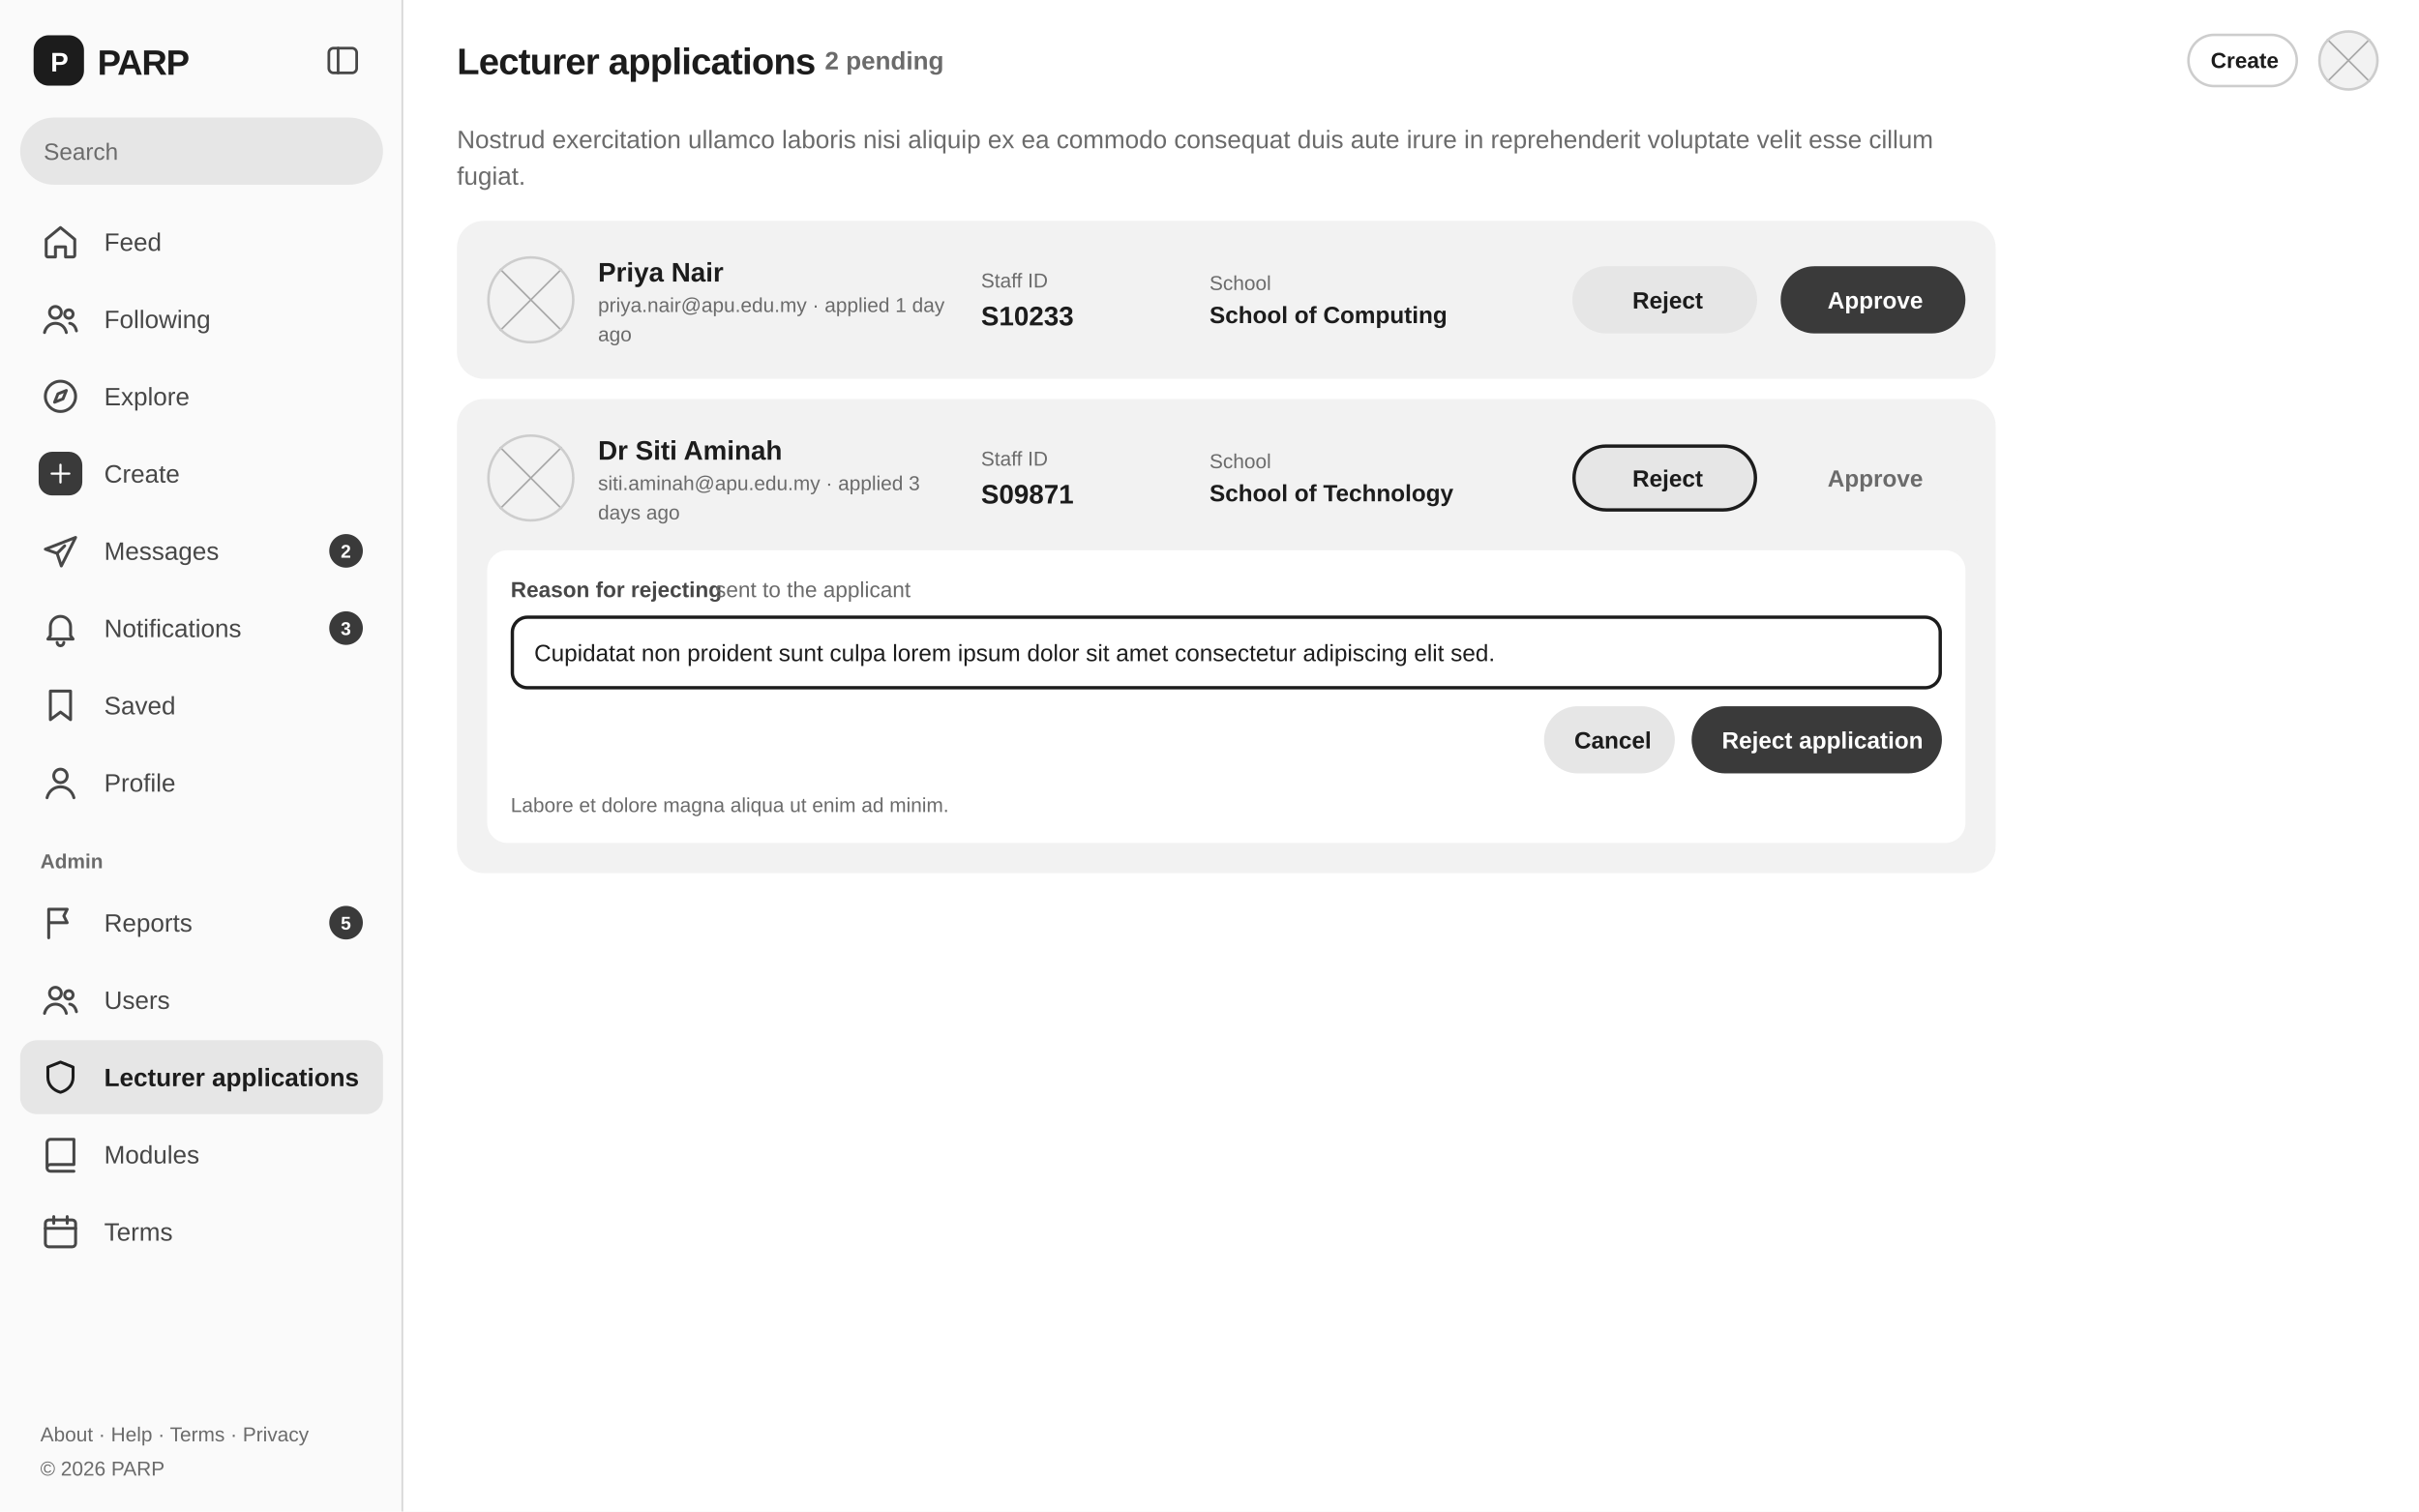
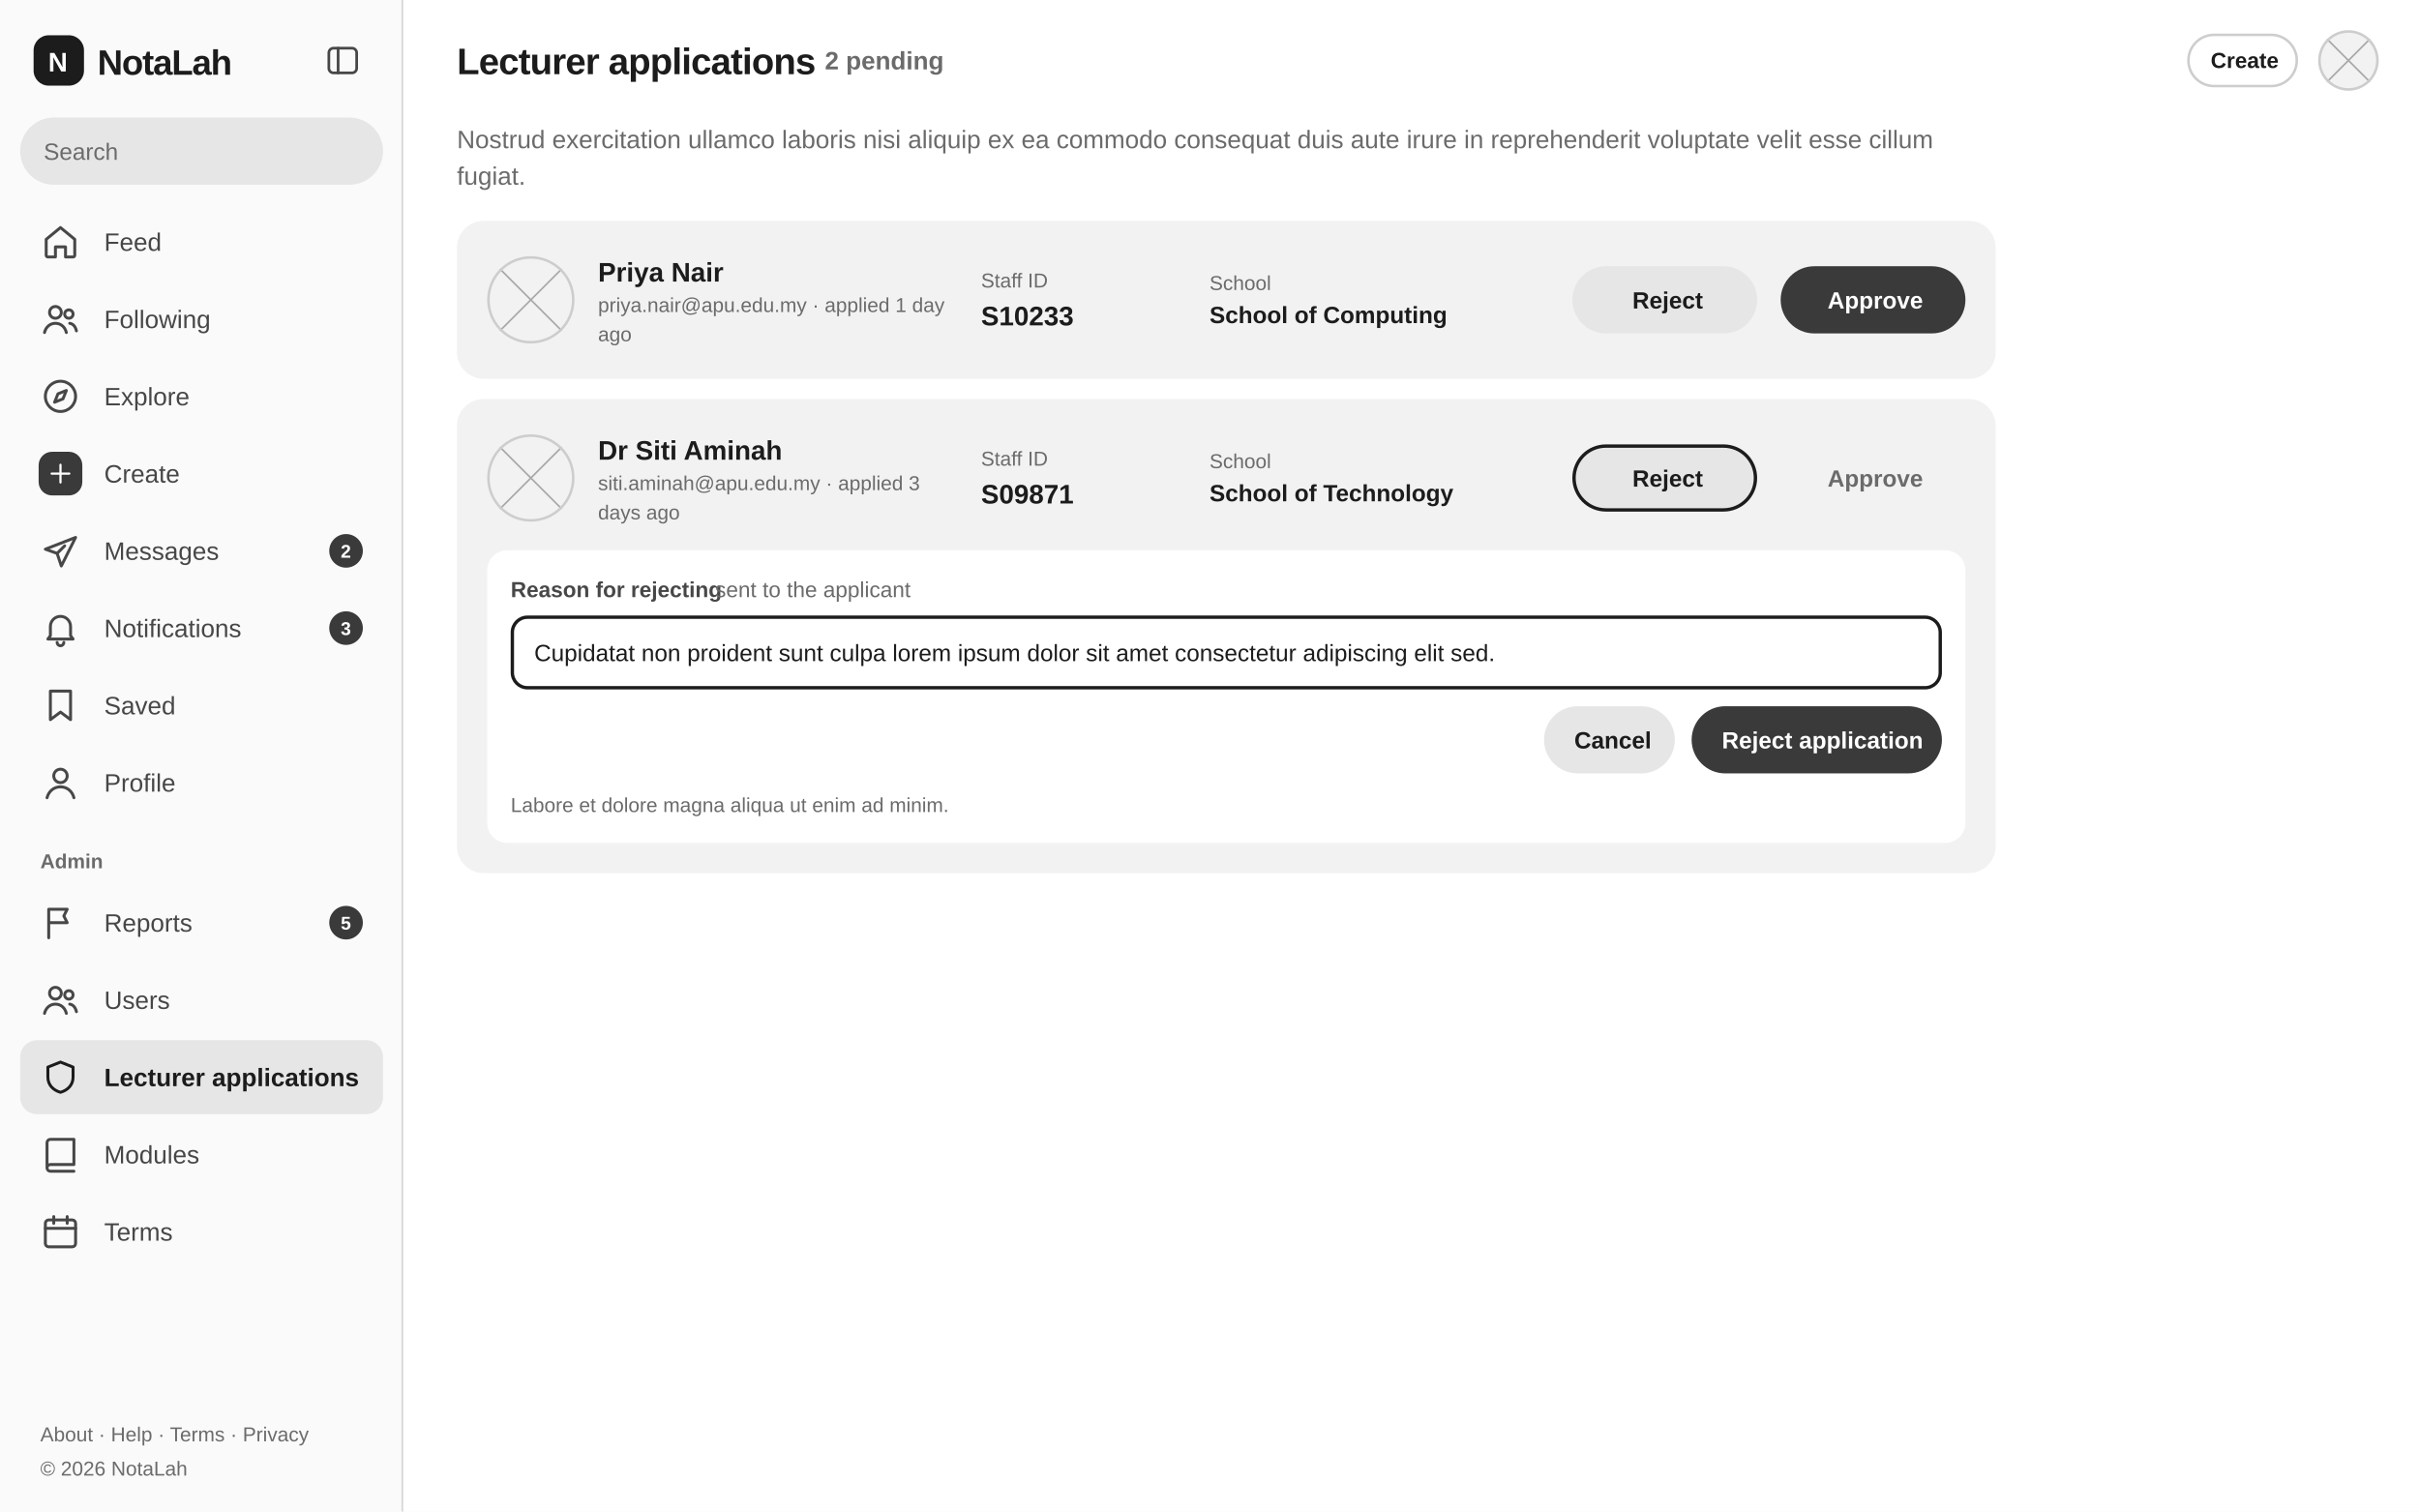
<svg xmlns="http://www.w3.org/2000/svg" width="1440" height="900" viewBox="0 0 1440 900" font-family="Segoe UI, Arial, sans-serif">
  <defs />
  <rect width="1440" height="900" fill="#ffffff" />
  <rect x="0" y="0" width="1440" height="900" fill="#ffffff" />
  <text x="272" y="88.23" font-size="15" fill="#6b6b6b">Nostrud exercitation ullamco laboris nisi aliquip ex ea commodo consequat duis aute irure in reprehenderit voluptate velit esse cillum</text>
  <text x="272" y="109.98" font-size="15" fill="#6b6b6b">fugiat.</text>
  <rect x="272" y="131.5" width="916" height="94.08" rx="16" fill="#f2f2f2" />
  <rect x="290" y="152.53" width="52" height="52" rx="26" fill="#f2f2f2" />
  <path d="M297.62 160.15L334.38 196.92M334.38 160.15L297.62 196.92" fill="none" stroke="#a8a8a8" stroke-width="1" />
  <rect x="290.75" y="153.28" width="50.5" height="50.5" rx="25.25" fill="none" stroke="#cdcdcd" stroke-width="1.5" />
  <text x="356" y="167.64" font-size="16" font-weight="600" fill="#1c1c1c">Priya Nair</text>
  <text x="356" y="185.78" font-size="12" fill="#6b6b6b">priya.nair@apu.edu.my · applied 1 day</text>
  <text x="356" y="203.17" font-size="12" fill="#6b6b6b">ago</text>
  <text x="584" y="171.17" font-size="12" fill="#6b6b6b">Staff ID</text>
  <text x="584" y="193.72" font-size="16" font-weight="600" fill="#1c1c1c">S10233</text>
  <text x="720" y="172.67" font-size="12" fill="#6b6b6b">School</text>
  <text x="720" y="192.39" font-size="14" font-weight="600" fill="#1c1c1c">School of Computing</text>
  <rect x="936" y="158.53" width="110" height="40" rx="20" fill="#e6e6e6" />
  <text x="971.73" y="183.69" font-size="14" font-weight="600" fill="#1c1c1c">Reject</text>
  <rect x="1060" y="158.53" width="110" height="40" rx="20" fill="#3a3a3a" />
  <text x="1087.94" y="183.69" font-size="14" font-weight="600" fill="#ffffff">Approve</text>
  <rect x="272" y="237.58" width="916" height="282.31" rx="16" fill="#f2f2f2" />
  <rect x="290" y="258.61" width="52" height="52" rx="26" fill="#f2f2f2" />
  <path d="M297.62 266.22L334.38 302.99M334.38 266.22L297.62 302.99" fill="none" stroke="#a8a8a8" stroke-width="1" />
  <rect x="290.75" y="259.36" width="50.5" height="50.5" rx="25.25" fill="none" stroke="#cdcdcd" stroke-width="1.5" />
  <text x="356" y="273.72" font-size="16" font-weight="600" fill="#1c1c1c">Dr Siti Aminah</text>
  <text x="356" y="291.85" font-size="12" fill="#6b6b6b">siti.aminah@apu.edu.my · applied 3</text>
  <text x="356" y="309.25" font-size="12" fill="#6b6b6b">days ago</text>
  <text x="584" y="277.25" font-size="12" fill="#6b6b6b">Staff ID</text>
  <text x="584" y="299.8" font-size="16" font-weight="600" fill="#1c1c1c">S09871</text>
  <text x="720" y="278.75" font-size="12" fill="#6b6b6b">School</text>
  <text x="720" y="298.47" font-size="14" font-weight="600" fill="#1c1c1c">School of Technology</text>
  <rect x="936" y="264.61" width="110" height="40" rx="20" fill="#e6e6e6" />
  <rect x="937" y="265.61" width="108" height="38" rx="19" fill="none" stroke="#1c1c1c" stroke-width="2" />
  <text x="971.73" y="289.76" font-size="14" font-weight="600" fill="#1c1c1c">Reject</text>
  <rect x="1060" y="264.61" width="110" height="40" rx="20" fill="#f2f2f2" />
  <text x="1087.94" y="289.76" font-size="14" font-weight="600" fill="#6b6b6b">Approve</text>
  <rect x="290" y="327.66" width="880" height="174.23" rx="12" fill="#ffffff" />
  <text x="304" y="355.55" font-size="13" font-weight="600" fill="#474747">Reason for rejecting</text>
  <text x="425.72" y="355.55" font-size="13" fill="#6b6b6b">sent to the applicant</text>
  <rect x="304" y="366.5" width="852" height="44" rx="10" fill="#ffffff" />
  <rect x="305" y="367.5" width="850" height="42" rx="9" fill="none" stroke="#1c1c1c" stroke-width="2" />
  <text x="318" y="393.65" font-size="14" fill="#1c1c1c">Cupidatat non proident sunt culpa lorem ipsum dolor sit amet consectetur adipiscing elit sed.</text>
  <rect x="919.14" y="420.5" width="77.86" height="40" rx="20" fill="#e6e6e6" />
  <text x="937.14" y="445.65" font-size="14" font-weight="600" fill="#1c1c1c">Cancel</text>
  <rect x="1007" y="420.5" width="149" height="40" rx="20" fill="#3a3a3a" />
  <text x="1025" y="445.65" font-size="14" font-weight="600" fill="#ffffff">Reject application</text>
  <text x="304" y="483.48" font-size="12" fill="#6b6b6b">Labore et dolore magna aliqua ut enim ad minim.</text>
  <g id="top-1">
    <text x="272" y="44.18" font-size="22" font-weight="700" letter-spacing="-0.44" fill="#1c1c1c">Lecturer applications</text>
    <text x="491.02" y="41.33" font-size="15" font-weight="600" fill="#6b6b6b">2 pending</text>
    <rect x="1302" y="20" width="66" height="32" rx="16" fill="#ffffff" />
    <rect x="1302.75" y="20.75" width="64.5" height="30.5" rx="15.25" fill="none" stroke="#cdcdcd" stroke-width="1.5" />
    <text x="1316" y="40.47" font-size="13" font-weight="600" fill="#1c1c1c">Create</text>
    <rect x="1380" y="18" width="36" height="36" rx="18" fill="#f2f2f2" />
    <path d="M1385.27 23.27L1410.73 48.73M1410.73 23.27L1385.27 48.73" fill="none" stroke="#a8a8a8" stroke-width="1" />
    <rect x="1380.75" y="18.75" width="34.5" height="34.5" rx="17.25" fill="none" stroke="#cdcdcd" stroke-width="1.5" />
  </g>
  <g id="nav-2">
    <rect x="0" y="0" width="240" height="900" fill="#fafafa" />
    <rect x="239" y="0" width="1" height="900" fill="#d6d6d6" />
    <rect x="20" y="21" width="30" height="30" rx="9" fill="#1c1c1c" />
-     <text x="30.08" y="42.55" font-size="16" font-weight="700" fill="#ffffff">P</text>
-     <text x="58" y="44.5" font-size="21" font-weight="700" letter-spacing="-0.63" fill="#1c1c1c">PARP</text>
+     <text x="28.67" y="42.55" font-size="16" font-weight="700" fill="#ffffff">N</text>
+     <text x="58" y="44.5" font-size="21" font-weight="700" letter-spacing="-0.63" fill="#1c1c1c">NotaLah</text>
    <g transform="translate(193 25) scale(0.92)" fill="none" stroke="#474747" stroke-width="1.75" stroke-linecap="round" stroke-linejoin="round">
      <rect x="3" y="4" width="18" height="16" rx="3" />
      <path d="M9 4v16" />
    </g>
    <rect x="12" y="70" width="216" height="40" rx="20" fill="#e6e6e6" />
    <text x="26" y="95.15" font-size="14" fill="#6b6b6b">Search</text>
    <g transform="translate(24 132) scale(1)" fill="none" stroke="#474747" stroke-width="1.75" stroke-linecap="round" stroke-linejoin="round">
      <path d="M3.5 10.5 12 3.5l8.5 7V20a1 1 0 0 1-1 1H15v-6H9v6H4.5a1 1 0 0 1-1-1z" />
    </g>
    <text x="62" y="149.35" font-size="15" fill="#474747">Feed</text>
    <g transform="translate(24 178) scale(1)" fill="none" stroke="#474747" stroke-width="1.75" stroke-linecap="round" stroke-linejoin="round">
      <circle cx="9" cy="8" r="3.5" />
      <path d="M2.5 20c.8-3.4 3.4-5.5 6.5-5.5s5.7 2.1 6.5 5.5" />
      <circle cx="17" cy="9" r="2.5" />
      <path d="M17.5 14.5c2 .3 3.4 1.9 4 4.5" />
    </g>
    <text x="62" y="195.35" font-size="15" fill="#474747">Following</text>
    <g transform="translate(24 224) scale(1)" fill="none" stroke="#474747" stroke-width="1.75" stroke-linecap="round" stroke-linejoin="round">
      <circle cx="12" cy="12" r="9" />
      <path d="m15.5 8.5-2 5-5 2 2-5z" />
    </g>
    <text x="62" y="241.35" font-size="15" fill="#474747">Explore</text>
    <rect x="23" y="269" width="26" height="26" rx="8" fill="#3a3a3a" />
    <g transform="translate(27 273) scale(0.75)" fill="none" stroke="#ffffff" stroke-width="1.75" stroke-linecap="round" stroke-linejoin="round">
      <path d="M12 5v14M5 12h14" />
    </g>
    <text x="62" y="287.35" font-size="15" fill="#474747">Create</text>
    <g transform="translate(24 316) scale(1)" fill="none" stroke="#474747" stroke-width="1.75" stroke-linecap="round" stroke-linejoin="round">
      <path d="M21 4 3 11l7 2.5L12.5 21z" />
      <path d="m10 13.5 4.5-4.5" />
    </g>
    <text x="62" y="333.35" font-size="15" fill="#474747">Messages</text>
    <rect x="196" y="318" width="20" height="20" rx="10" fill="#3a3a3a" />
    <text x="202.83" y="332.1" font-size="11" font-weight="700" fill="#ffffff">2</text>
    <g transform="translate(24 362) scale(1)" fill="none" stroke="#474747" stroke-width="1.75" stroke-linecap="round" stroke-linejoin="round">
      <path d="M6 16.5V11a6 6 0 0 1 12 0v5.5l1.5 2h-15z" />
      <path d="M10 20.5a2 2 0 0 0 4 0" />
    </g>
    <text x="62" y="379.35" font-size="15" fill="#474747">Notifications</text>
    <rect x="196" y="364" width="20" height="20" rx="10" fill="#3a3a3a" />
    <text x="202.83" y="378.1" font-size="11" font-weight="700" fill="#ffffff">3</text>
    <g transform="translate(24 408) scale(1)" fill="none" stroke="#474747" stroke-width="1.75" stroke-linecap="round" stroke-linejoin="round">
      <path d="M6 3.5h12v17l-6-4.5-6 4.5z" />
    </g>
    <text x="62" y="425.35" font-size="15" fill="#474747">Saved</text>
    <g transform="translate(24 454) scale(1)" fill="none" stroke="#474747" stroke-width="1.75" stroke-linecap="round" stroke-linejoin="round">
      <circle cx="12" cy="8" r="4" />
      <path d="M4 21c1-4 4.2-6.5 8-6.5s7 2.5 8 6.5" />
    </g>
    <text x="62" y="471.35" font-size="15" fill="#474747">Profile</text>
    <text x="24" y="516.98" font-size="12" font-weight="600" fill="#6b6b6b">Admin</text>
    <g transform="translate(24 537.39) scale(1)" fill="none" stroke="#474747" stroke-width="1.75" stroke-linecap="round" stroke-linejoin="round">
      <path d="M5 21V4M5 4h11l-2 4 2 4H5" />
    </g>
    <text x="62" y="554.74" font-size="15" fill="#474747">Reports</text>
    <rect x="196" y="539.39" width="20" height="20" rx="10" fill="#3a3a3a" />
    <text x="202.83" y="553.49" font-size="11" font-weight="700" fill="#ffffff">5</text>
    <g transform="translate(24 583.39) scale(1)" fill="none" stroke="#474747" stroke-width="1.75" stroke-linecap="round" stroke-linejoin="round">
      <circle cx="9" cy="8" r="3.5" />
      <path d="M2.5 20c.8-3.4 3.4-5.5 6.5-5.5s5.7 2.1 6.5 5.5" />
      <circle cx="17" cy="9" r="2.5" />
      <path d="M17.5 14.5c2 .3 3.4 1.9 4 4.5" />
    </g>
    <text x="62" y="600.74" font-size="15" fill="#474747">Users</text>
    <rect x="12" y="619.39" width="216" height="44" rx="10" fill="#e6e6e6" />
    <g transform="translate(24 629.39) scale(1)" fill="none" stroke="#1c1c1c" stroke-width="1.75" stroke-linecap="round" stroke-linejoin="round">
      <path d="M12 3 4.5 6v6c0 4.6 3.2 7.8 7.5 9 4.3-1.2 7.5-4.4 7.5-9V6z" />
    </g>
    <text x="62" y="646.74" font-size="15" font-weight="700" fill="#1c1c1c">Lecturer applications</text>
    <g transform="translate(24 675.39) scale(1)" fill="none" stroke="#474747" stroke-width="1.75" stroke-linecap="round" stroke-linejoin="round">
      <path d="M4 19.5V5a2 2 0 0 1 2-2h14v15H6a2 2 0 0 0-2 2 2 2 0 0 0 2 2h14" />
    </g>
    <text x="62" y="692.74" font-size="15" fill="#474747">Modules</text>
    <g transform="translate(24 721.39) scale(1)" fill="none" stroke="#474747" stroke-width="1.75" stroke-linecap="round" stroke-linejoin="round">
      <rect x="3" y="5" width="18" height="16" rx="2" />
      <path d="M3 10h18M8 3v4M16 3v4" />
    </g>
    <text x="62" y="738.74" font-size="15" fill="#474747">Terms</text>
    <text x="24" y="858.2" font-size="12" fill="#6b6b6b">About · Help · Terms · Privacy</text>
-     <text x="24" y="878.59" font-size="12" fill="#6b6b6b">© 2026 PARP</text>
+     <text x="24" y="878.59" font-size="12" fill="#6b6b6b">© 2026 NotaLah</text>
  </g>
</svg>
